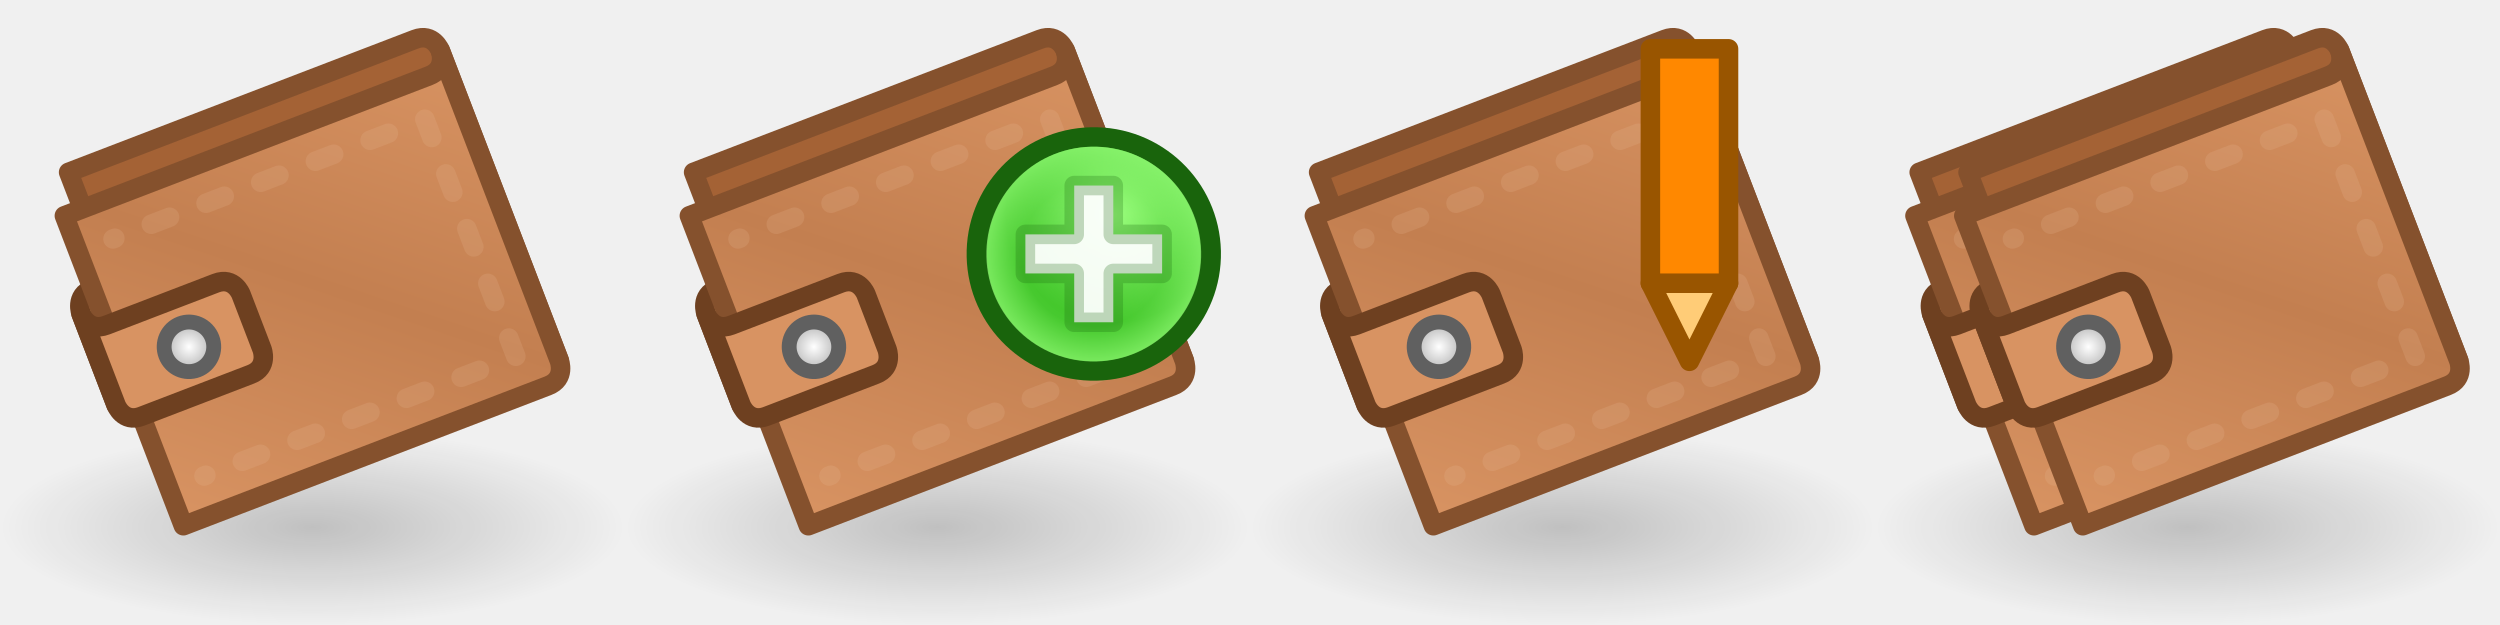
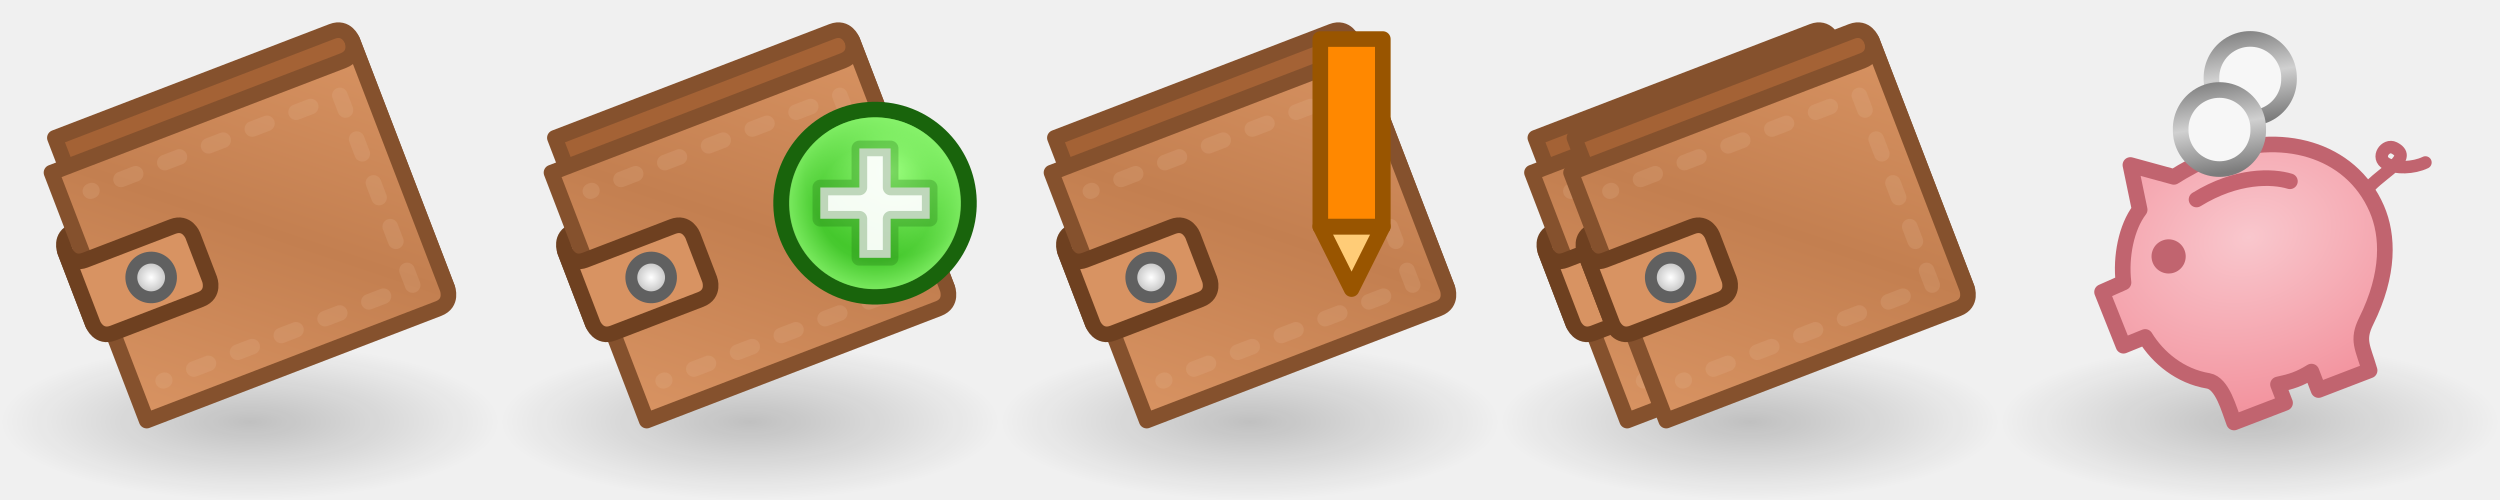
- <svg xmlns="http://www.w3.org/2000/svg" xmlns:xlink="http://www.w3.org/1999/xlink" version="1.1" width="128" height="32" id="svg2">
+ <svg xmlns="http://www.w3.org/2000/svg" xmlns:xlink="http://www.w3.org/1999/xlink" version="1.1" width="160" height="32" id="svg2">
  <defs id="defs4">
    <linearGradient id="linearGradient4164">
      <stop id="stop4166" style="stop-color:#d89362;stop-opacity:1" offset="0" />
      <stop id="stop4369" style="stop-color:#c37f50;stop-opacity:1" offset="0.5" />
      <stop id="stop4168" style="stop-color:#d89362;stop-opacity:1" offset="1" />
    </linearGradient>
    <linearGradient id="linearGradient4156">
      <stop id="stop4160" style="stop-color:#ffffff;stop-opacity:1" offset="0" />
      <stop id="stop4158" style="stop-color:#9d9d9d;stop-opacity:1" offset="1" />
    </linearGradient>
    <linearGradient id="linearGradient3592-9">
      <stop id="stop3594-6" style="stop-color:#000000;stop-opacity:0.2" offset="0" />
      <stop id="stop3596-3" style="stop-color:#000000;stop-opacity:0" offset="1" />
    </linearGradient>
-     <radialGradient cx="16" cy="27" r="16" fx="16" fy="27" id="radialGradient3185" xlink:href="#linearGradient3592-9" gradientUnits="userSpaceOnUse" gradientTransform="matrix(1,0,0,0.3125,-2e-4,18.5626)" />
-     <linearGradient x1="9.188" y1="35.001" x2="26.625" y2="56.094" id="linearGradient3187" xlink:href="#linearGradient4164" gradientUnits="userSpaceOnUse" gradientTransform="matrix(-1,0,0,1,33,0)" />
-     <radialGradient cx="23" cy="48" r="1.3" fx="23" fy="48" id="radialGradient3189" xlink:href="#linearGradient4156" gradientUnits="userSpaceOnUse" />
    <radialGradient cx="2873.21" cy="11.074" r="6.25" fx="2873.21" fy="11.074" id="radialGradient4629" xlink:href="#linearGradient5195-0" gradientUnits="userSpaceOnUse" gradientTransform="matrix(0.8447221,-1.3923892e-6,1.3343892e-6,0.8814524,446.1461,1.239711)" />
    <linearGradient id="linearGradient5195-0">
      <stop id="stop5197-6" style="stop-color:#9bff7e;stop-opacity:1" offset="0" />
      <stop id="stop5199-2-2" style="stop-color:#2fba18;stop-opacity:1" offset="1" />
    </linearGradient>
    <radialGradient cx="2889" cy="5.5" r="5.5" fx="2889" fy="5.5" id="radialGradient4631" xlink:href="#linearGradient4073" gradientUnits="userSpaceOnUse" />
    <linearGradient id="linearGradient4073">
      <stop id="stop4075" style="stop-color:#9bff7e;stop-opacity:0" offset="0" />
      <stop id="stop4081" style="stop-color:#9bff7e;stop-opacity:0.224" offset="0.676" />
      <stop id="stop4077" style="stop-color:#9bff7e;stop-opacity:0.677" offset="1" />
    </linearGradient>
+     <radialGradient cx="16" cy="27" r="16" fx="16" fy="27" id="radialGradient3025" xlink:href="#linearGradient3592-9" gradientUnits="userSpaceOnUse" gradientTransform="matrix(1,0,0,0.3125,-2e-4,18.5626)" />
+     <linearGradient x1="9.188" y1="35.001" x2="26.625" y2="56.094" id="linearGradient3027" xlink:href="#linearGradient4164" gradientUnits="userSpaceOnUse" gradientTransform="matrix(-1,0,0,1,33,0)" />
+     <radialGradient cx="23" cy="48" r="1.3" fx="23" fy="48" id="radialGradient3029" xlink:href="#linearGradient4156" gradientUnits="userSpaceOnUse" />
+     <linearGradient id="linearGradient3815">
+       <stop id="stop3817" style="stop-color:#f9c7cd;stop-opacity:1" offset="0" />
+       <stop id="stop3819" style="stop-color:#f18995;stop-opacity:1" offset="1" />
+     </linearGradient>
+     <linearGradient id="linearGradient4024">
+       <stop id="stop4026" style="stop-color:#7c7c7c;stop-opacity:1" offset="0" />
+       <stop id="stop4032" style="stop-color:#d0d0d0;stop-opacity:1" offset="0.5" />
+       <stop id="stop4028" style="stop-color:#7c7c7c;stop-opacity:1" offset="1" />
+     </linearGradient>
+     <radialGradient cx="147.135" cy="39.382" r="7.5" fx="147.135" fy="39.382" id="radialGradient3102" xlink:href="#linearGradient3815" gradientUnits="userSpaceOnUse" gradientTransform="matrix(2.18311,-0.7125144,0.536567,1.644015,-198.4335,55.28064)" />
+     <linearGradient x1="138.912" y1="4.035" x2="139.994" y2="10.53" id="linearGradient3104" xlink:href="#linearGradient4024" gradientUnits="userSpaceOnUse" />
  </defs>
  <use transform="translate(32,0)" id="use3201" x="0" y="0" width="128" height="32" xlink:href="#g3191" />
  <use transform="translate(96,1.7166138e-5)" id="use3376" x="0" y="0" width="96" height="32" xlink:href="#use5780" />
  <g id="g3191">
-     <rect width="32" height="10" x="0" y="22" id="use5780" style="fill:url(#radialGradient3185);fill-opacity:1;fill-rule:evenodd;stroke:none" />
+     <rect width="32" height="10" x="0" y="22" id="use5780" style="fill:url(#radialGradient3025);fill-opacity:1;fill-rule:evenodd;stroke:none" />
    <g transform="matrix(0.9335804,-0.3583679,0.3583679,0.9335804,-16.92781,-23.4999)" id="use4598">
      <path d="m 12.5,48.5 -6,0 c -1,0 -1,1 -1,1 l 0,-5 c 0,0 0,-1 1,-1 l 6,0 z" id="path5006" style="fill:#d89362;fill-opacity:1;stroke:#6e4020;stroke-width:1px;stroke-linecap:round;stroke-linejoin:round;stroke-opacity:1" />
      <path d="m 27.5,55.5 0,-17 c 0,0 0,-1 -1,-1 l -19,0 0,17 19,0 z" id="path5008" style="fill:#a46235;fill-opacity:1;stroke:#85512d;stroke-width:1px;stroke-linecap:round;stroke-linejoin:round;stroke-opacity:1" />
-       <path d="m 27.5,38.5 0,17 c 0,0 0,1 -1,1 l -20,0 0,-17 20,0 c 1,0 1,-1 1,-1 z" id="path5010" style="fill:url(#linearGradient3187);fill-opacity:1;stroke:#85512d;stroke-width:1px;stroke-linecap:round;stroke-linejoin:round;stroke-opacity:1" />
+       <path d="m 27.5,38.5 0,17 c 0,0 0,1 -1,1 l -20,0 0,-17 20,0 c 1,0 1,-1 1,-1 z" id="path5010" style="fill:url(#linearGradient3027);fill-opacity:1;stroke:#85512d;stroke-width:1px;stroke-linecap:round;stroke-linejoin:round;stroke-opacity:1" />
      <path d="m 12.5,45.5 -6,0 c -1,0 -1,-1 -1,-1 l 0,5 c 0,0 0,1 1,1 l 6,0 c 1,0 1,-1 1,-1 l 0,-3 c 0,0 0,-1 -1,-1 z" id="path5012" style="fill:#d89362;fill-opacity:1;stroke:#6e4020;stroke-width:1px;stroke-linecap:round;stroke-linejoin:round;stroke-opacity:1" />
-       <path d="m 24,48 a 1,1 0 1 1 -2,0 1,1 0 1 1 2,0 z" transform="matrix(-1.269231,0,0,1.269231,39.24231,-12.87308)" id="path5014" style="fill:url(#radialGradient3189);fill-opacity:1;stroke:#606060;stroke-width:0.6;stroke-linecap:round;stroke-linejoin:round;stroke-miterlimit:4;stroke-opacity:1;stroke-dasharray:none;stroke-dashoffset:0" />
+       <path d="m 24,48 a 1,1 0 1 1 -2,0 1,1 0 1 1 2,0 z" transform="matrix(-1.269231,0,0,1.269231,39.24231,-12.87308)" id="path5014" style="fill:url(#radialGradient3029);fill-opacity:1;stroke:#606060;stroke-width:0.6;stroke-linecap:round;stroke-linejoin:round;stroke-miterlimit:4;stroke-opacity:1;stroke-dasharray:none;stroke-dashoffset:0" />
      <path d="m 8.4,54.5 17.1,0 0,-13 -17.1,0" id="path5016" style="fill:none;stroke:#e4b596;stroke-width:1;stroke-linecap:round;stroke-linejoin:round;stroke-miterlimit:4;stroke-opacity:0.199;stroke-dasharray:1, 2;stroke-dashoffset:0.9" />
    </g>
  </g>
  <use transform="translate(94.75,0)" id="use4812" x="0" y="0" width="96" height="32" xlink:href="#use4598" />
  <use transform="translate(97.25,0)" id="use4814" x="0" y="0" width="96" height="32" xlink:href="#use4598" />
  <use transform="translate(64,0)" id="use3203" x="0" y="0" width="128" height="32" xlink:href="#g3191" />
  <g transform="translate(32,0)" id="g3205">
    <path d="m 52.5,14.5 2,4 2,-4 z" id="path3966-4-44" style="fill:#ffcc77;fill-opacity:1;stroke:#995500;stroke-width:1px;stroke-linecap:butt;stroke-linejoin:round;stroke-opacity:1" />
    <path d="m 52.5,2.5 4,0 0,12 -4,0 z" id="path3158-9-6-5" style="fill:#ff8800;fill-opacity:1;stroke:#995500;stroke-width:1px;stroke-linecap:round;stroke-linejoin:round;stroke-opacity:1" />
  </g>
  <g transform="translate(-2827.5,-1000.862)" id="g5344">
    <path d="m 2877.999,12.878 a 5.75,6 0 1 1 -5e-4,-0.023" transform="matrix(1.041751,0,0,0.9983485,-108.6679,1000.884)" id="path5322" style="fill:url(#radialGradient4629);fill-opacity:1;stroke:#19640c;stroke-width:1;stroke-linecap:round;stroke-linejoin:round;stroke-miterlimit:4;stroke-opacity:1;stroke-dasharray:none" />
    <path d="m 2894.499,5.389 a 5.5,5.5 0 1 1 -5e-4,-0.021" transform="translate(-5.5,1008.362)" id="path5334" style="fill:url(#radialGradient4631);fill-opacity:1;stroke:none" />
    <path d="m 2880,1014.862 0,-2 2.5,0 0,-2.5 2,0 0,2.5 2.5,0 0,2 -2.5,0 0,2.5 -2,0 0,-2.5 z" id="path5290" style="fill:#ffffff;fill-opacity:0.941;stroke:#19640c;stroke-width:1px;stroke-linecap:round;stroke-linejoin:round;stroke-opacity:0.251" />
  </g>
+   <use transform="translate(32,0)" id="use3082" x="0" y="0" width="160" height="32" xlink:href="#use3376" />
+   <path d="m 136.345,10.559 0.594,2.861 c -0.849,1.111 -1.231,3.006 -1.035,4.66 l -1.373,0.609 1.37,3.438 1.389,-0.563 c 0.813,1.329 2.234,2.513 4.042,2.813 0.908,0.156 1.335,1.858 1.645,2.663 l 3.267,-1.254 -0.453,-1.181 c 0.867,-0.183 1.387,-0.354 2.144,-0.823 l 0.453,1.181 3.267,-1.254 c -0.427,-1.479 -0.832,-1.923 -0.218,-3.16 1.504,-3.03 1.418,-5.485 0.675,-7.193 -1.687,-3.877 -6.19,-5.019 -10.419,-3.396 -0.608,0.233 -2.047,1.017 -2.566,1.36 z" id="path3975" style="fill:url(#radialGradient3102);fill-opacity:1;stroke:#c1646f;stroke-width:1;stroke-linecap:round;stroke-linejoin:round;stroke-miterlimit:4;stroke-opacity:1;stroke-dasharray:none;stroke-dashoffset:1.5" />
+   <path d="m 151.7,11.9 c 0.99,-1.014 2.732,-1.819 1.526,-2.434 -0.548,-0.279 -1.195,0.621 -0.483,1.013 0.574,0.316 1.716,0.292 2.484,-0.08" id="path3977" style="fill:none;stroke:#c1646f;stroke-width:0.8;stroke-linecap:round;stroke-linejoin:miter;stroke-miterlimit:4;stroke-opacity:1;stroke-dasharray:none" />
+   <path d="m 174,40 a 1,1 0 1 1 -2,0 1,1 0 1 1 2,0 z" transform="matrix(1.021037,-0.3919395,0.3919395,1.021037,-53.52501,43.37562)" id="path3979" style="fill:#c1646f;fill-opacity:1;stroke:none" />
+   <use transform="translate(1.970117,-3.270146)" id="use3989" x="0" y="0" width="160" height="32" xlink:href="#path3987" />
+   <path d="m 143.688,7.312 a 2.688,2.688 0 1 1 -5.375,0 2.688,2.688 0 1 1 5.375,0 z" transform="matrix(0.9236625,0,0,0.9236625,11.80829,1.536788)" id="path3987" style="fill:#f7f7f7;fill-opacity:1;stroke:url(#linearGradient3104);stroke-width:1.083;stroke-linecap:round;stroke-linejoin:round;stroke-miterlimit:4;stroke-opacity:1;stroke-dasharray:none;stroke-dashoffset:1.5" />
+   <path d="m 140.578,12.768 c 2.581,-1.59 4.868,-1.505 5.977,-1.166" id="path3981" style="fill:none;stroke:#c5636f;stroke-width:1;stroke-linecap:round;stroke-linejoin:round;stroke-miterlimit:4;stroke-opacity:1;stroke-dasharray:none" />
</svg>
